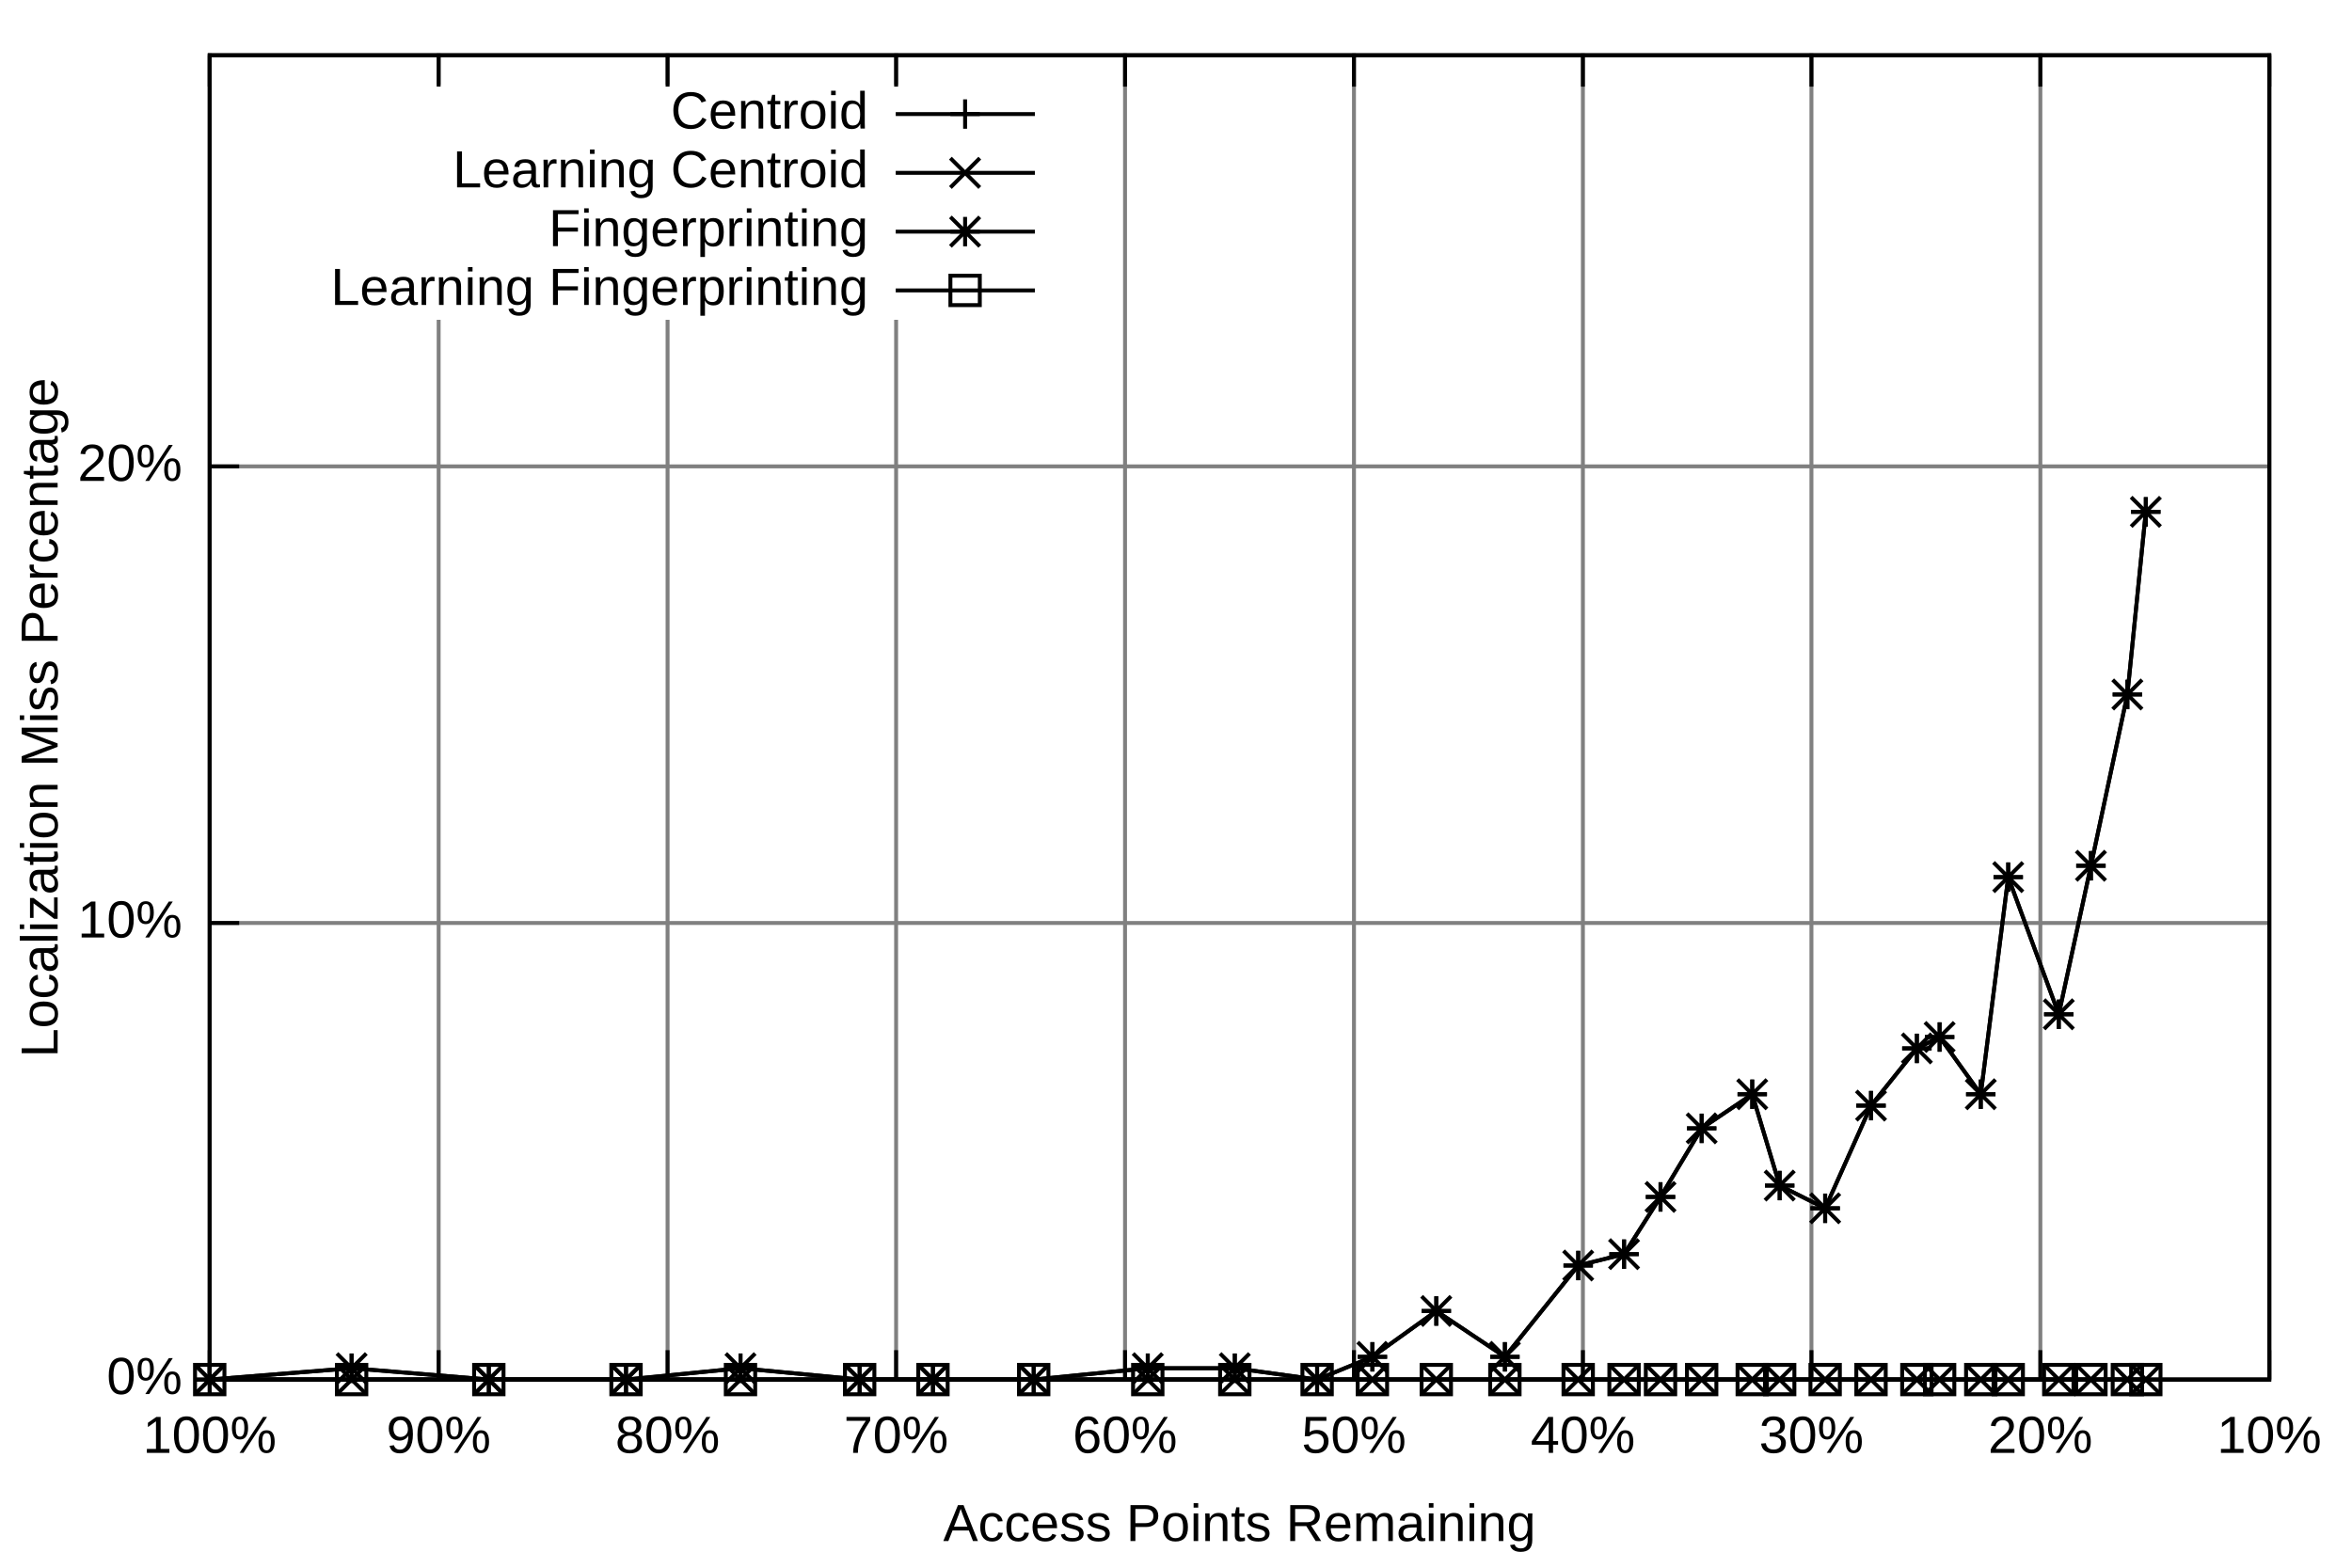
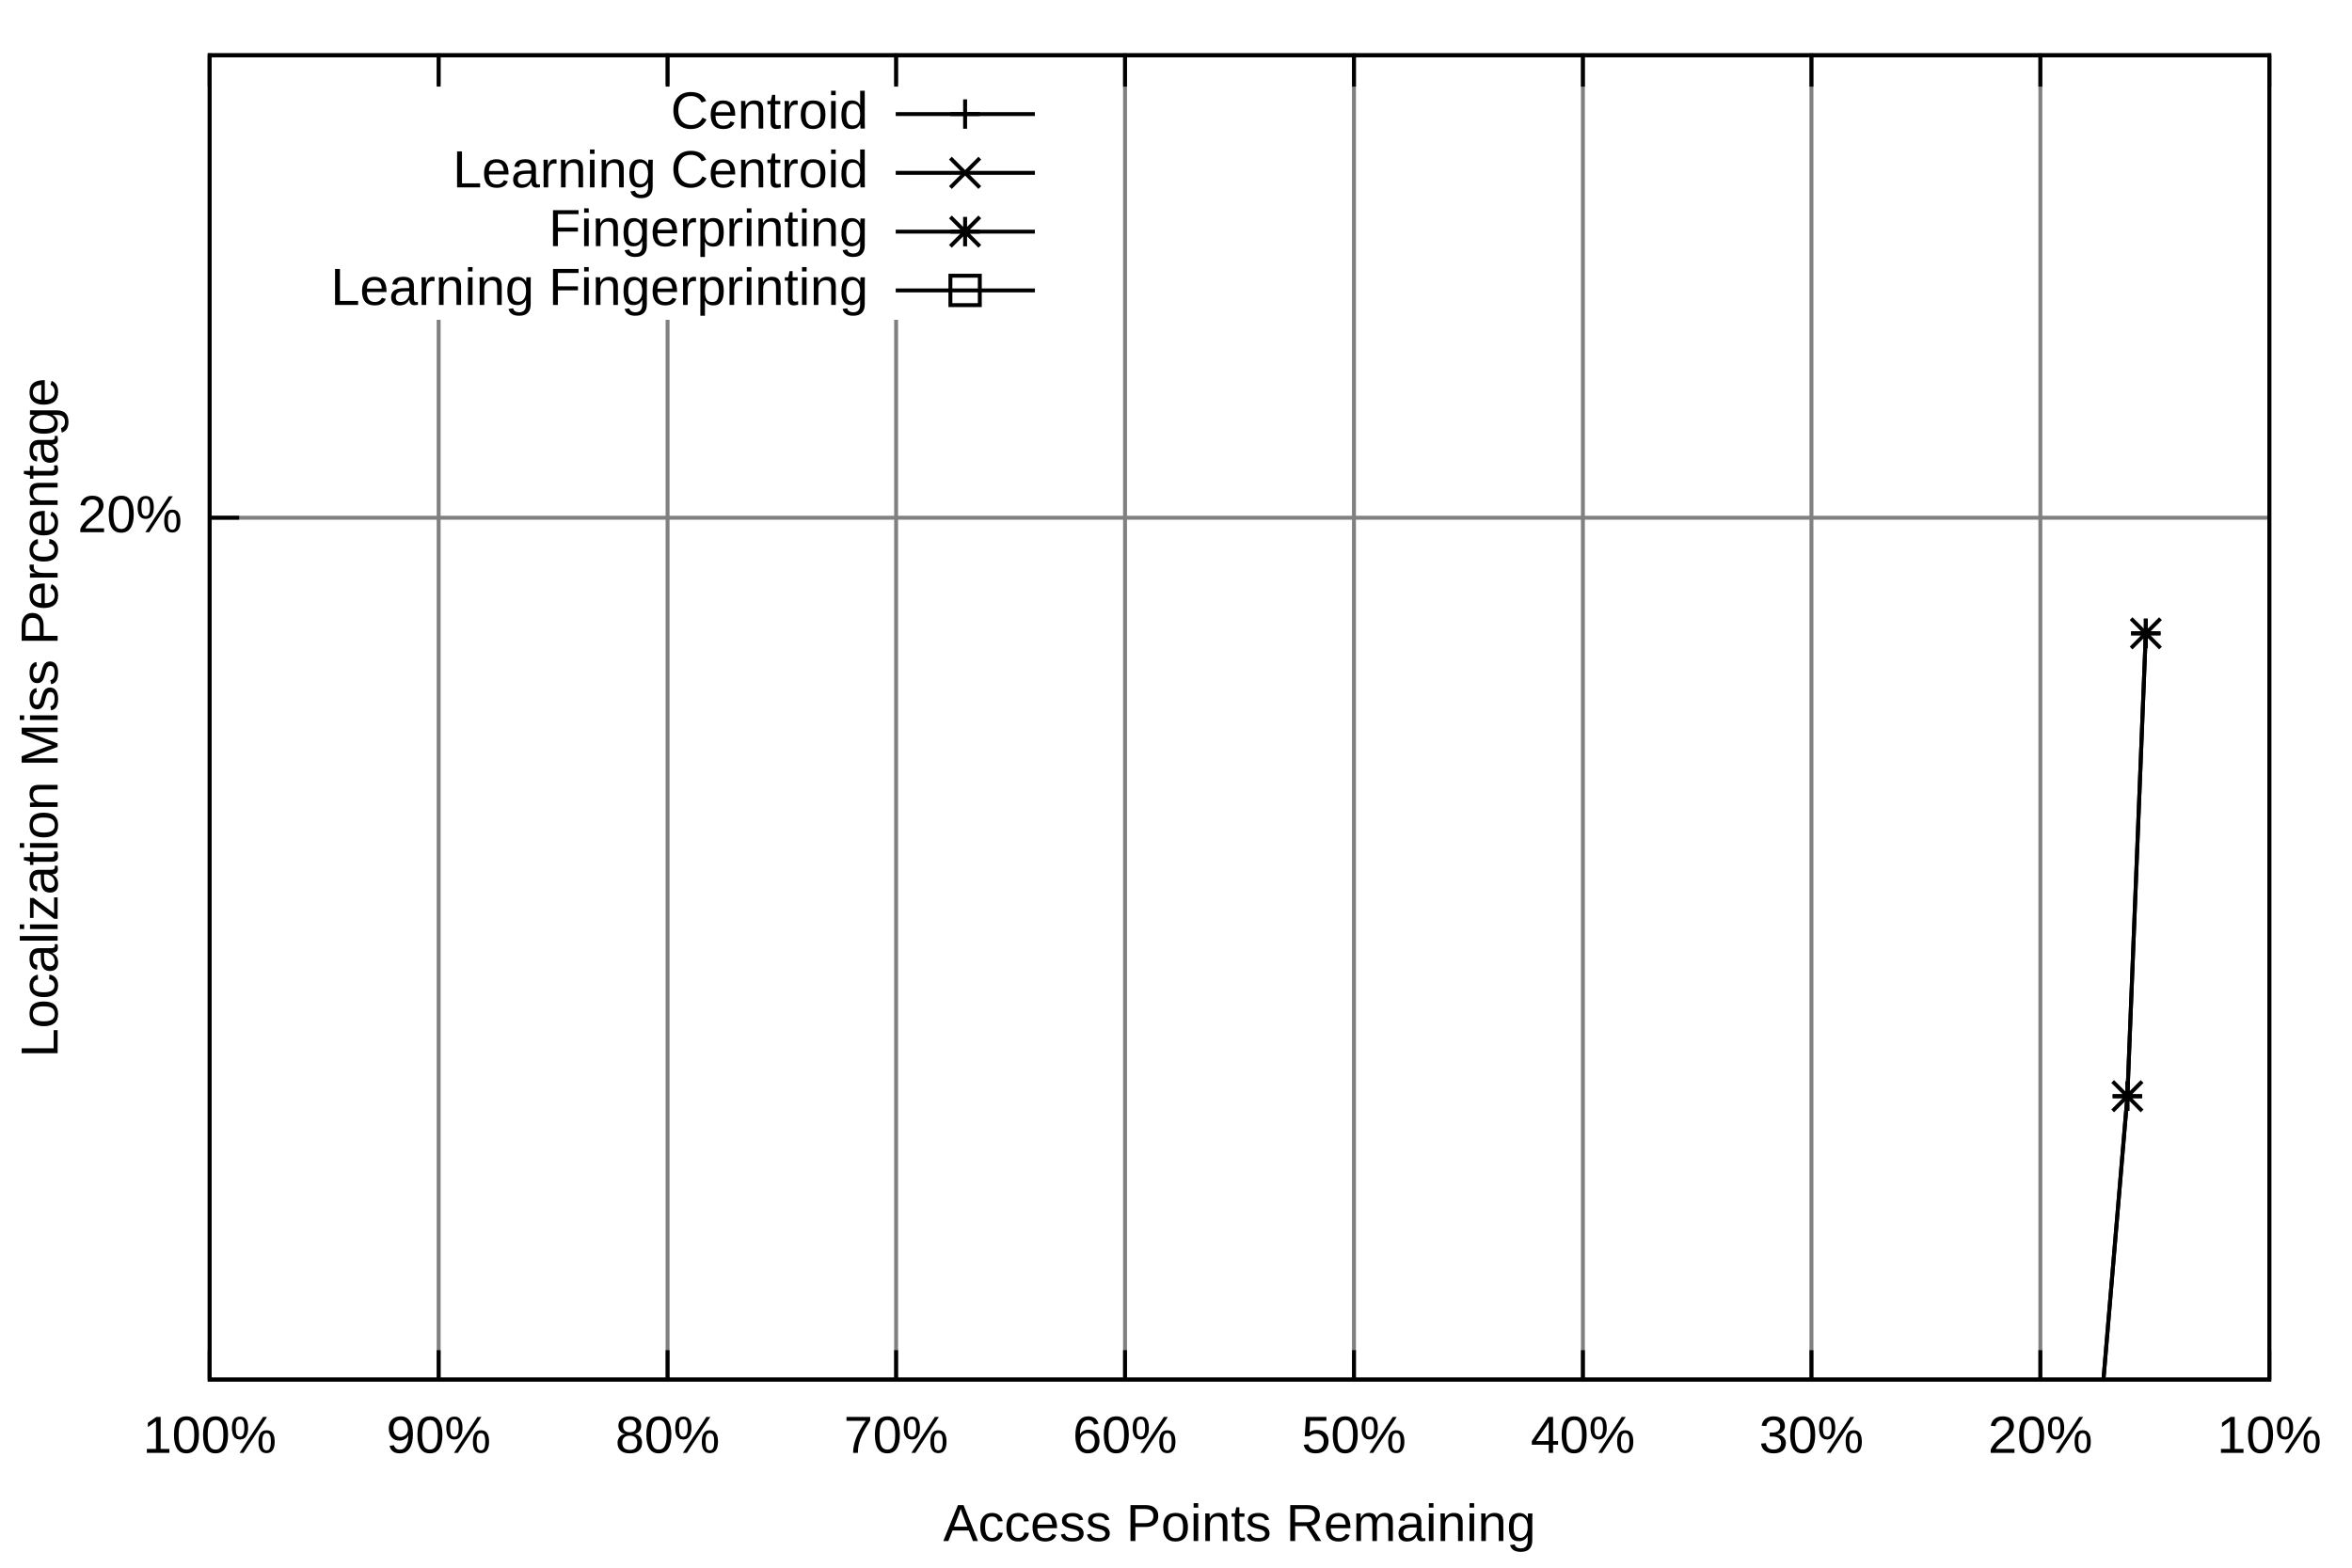
<svg xmlns="http://www.w3.org/2000/svg" xmlns:xlink="http://www.w3.org/1999/xlink" width="600" height="400" viewBox="0 0 600 400">
  <g id="gnuplot_canvas">
    <rect x="0" y="0" width="600" height="400" fill="none" />
    <defs>
      <circle id="gpDot" r="0.5" stroke-width="0.5" />
      <path id="gpPt0" stroke-width="0.267" stroke="currentColor" d="M-1,0 h2 M0,-1 v2" />
      <path id="gpPt1" stroke-width="0.267" stroke="currentColor" d="M-1,-1 L1,1 M1,-1 L-1,1" />
      <path id="gpPt2" stroke-width="0.267" stroke="currentColor" d="M-1,0 L1,0 M0,-1 L0,1 M-1,-1 L1,1 M-1,1 L1,-1" />
      <rect id="gpPt3" stroke-width="0.267" stroke="currentColor" x="-1" y="-1" width="2" height="2" />
      <rect id="gpPt4" stroke-width="0.267" stroke="currentColor" fill="currentColor" x="-1" y="-1" width="2" height="2" />
      <circle id="gpPt5" stroke-width="0.267" stroke="currentColor" cx="0" cy="0" r="1" />
      <use xlink:href="#gpPt5" id="gpPt6" fill="currentColor" stroke="none" />
      <path id="gpPt7" stroke-width="0.267" stroke="currentColor" d="M0,-1.33 L-1.33,0.67 L1.33,0.67 z" />
      <use xlink:href="#gpPt7" id="gpPt8" fill="currentColor" stroke="none" />
      <use xlink:href="#gpPt7" id="gpPt9" stroke="currentColor" transform="rotate(180)" />
      <use xlink:href="#gpPt9" id="gpPt10" fill="currentColor" stroke="none" />
      <use xlink:href="#gpPt3" id="gpPt11" stroke="currentColor" transform="rotate(45)" />
      <use xlink:href="#gpPt11" id="gpPt12" fill="currentColor" stroke="none" />
    </defs>
    <g style="fill:none; color:white; stroke:currentColor; stroke-width:1.00; stroke-linecap:butt; stroke-linejoin:miter">
</g>
    <g style="fill:none; color:black; stroke:currentColor; stroke-width:1.00; stroke-linecap:butt; stroke-linejoin:miter">
</g>
    <g style="fill:none; color:gray; stroke:currentColor; stroke-width:1.00; stroke-linecap:butt; stroke-linejoin:miter">
-       <path class="gridline" d="M53.5,352.0 L578.9,352.0  h0.01" />
+       <path class="gridline" d="M53.5,132.1 L578.9,132.1  h0.01" />
    </g>
    <g style="fill:none; color:black; stroke:currentColor; stroke-width:1.00; stroke-linecap:butt; stroke-linejoin:miter">
-       <path d="M53.5,352.0 L61.0,352.0  h0.01" />
-       <g transform="translate(46.5,355.7)" style="stroke:none; fill:black; font-family:Arial; font-size:10.00pt; text-anchor:end">
-         <text>0%</text>
-       </g>
-     </g>
-     <g style="fill:none; color:gray; stroke:currentColor; stroke-width:1.00; stroke-linecap:butt; stroke-linejoin:miter">
-       <path class="gridline" d="M53.5,235.5 L578.9,235.5  h0.01" />
-     </g>
-     <g style="fill:none; color:black; stroke:currentColor; stroke-width:1.00; stroke-linecap:butt; stroke-linejoin:miter">
-       <path d="M53.5,235.5 L61.0,235.5  h0.01" />
-       <g transform="translate(46.5,239.2)" style="stroke:none; fill:black; font-family:Arial; font-size:10.00pt; text-anchor:end">
-         <text>10%</text>
-       </g>
-     </g>
-     <g style="fill:none; color:gray; stroke:currentColor; stroke-width:1.00; stroke-linecap:butt; stroke-linejoin:miter">
-       <path class="gridline" d="M53.5,119.0 L578.9,119.0  h0.01" />
-     </g>
-     <g style="fill:none; color:black; stroke:currentColor; stroke-width:1.00; stroke-linecap:butt; stroke-linejoin:miter">
-       <path d="M53.5,119.0 L61.0,119.0  h0.01" />
-       <g transform="translate(46.5,122.7)" style="stroke:none; fill:black; font-family:Arial; font-size:10.00pt; text-anchor:end">
+       <path d="M53.5,132.1 L61.0,132.1  h0.01" />
+       <g transform="translate(46.5,135.8)" style="stroke:none; fill:black; font-family:Arial; font-size:10.00pt; text-anchor:end">
        <text>20%</text>
      </g>
    </g>
    <g style="fill:none; color:gray; stroke:currentColor; stroke-width:1.00; stroke-linecap:butt; stroke-linejoin:miter">
      <path class="gridline" d="M578.9,352.0 L578.9,14.1  h0.01" />
    </g>
    <g style="fill:none; color:black; stroke:currentColor; stroke-width:1.00; stroke-linecap:butt; stroke-linejoin:miter">
      <path d="M578.9,352.0 L578.9,344.5 M578.9,14.1 L578.9,21.6  h0.01" />
      <g transform="translate(578.9,370.7)" style="stroke:none; fill:black; font-family:Arial; font-size:10.00pt; text-anchor:middle">
        <text>10%</text>
      </g>
    </g>
    <g style="fill:none; color:gray; stroke:currentColor; stroke-width:1.00; stroke-linecap:butt; stroke-linejoin:miter">
      <path class="gridline" d="M520.5,352.0 L520.5,14.1  h0.01" />
    </g>
    <g style="fill:none; color:black; stroke:currentColor; stroke-width:1.00; stroke-linecap:butt; stroke-linejoin:miter">
      <path d="M520.5,352.0 L520.5,344.5 M520.5,14.1 L520.5,21.6  h0.01" />
      <g transform="translate(520.5,370.7)" style="stroke:none; fill:black; font-family:Arial; font-size:10.00pt; text-anchor:middle">
        <text>20%</text>
      </g>
    </g>
    <g style="fill:none; color:gray; stroke:currentColor; stroke-width:1.00; stroke-linecap:butt; stroke-linejoin:miter">
      <path class="gridline" d="M462.1,352.0 L462.1,14.1  h0.01" />
    </g>
    <g style="fill:none; color:black; stroke:currentColor; stroke-width:1.00; stroke-linecap:butt; stroke-linejoin:miter">
      <path d="M462.1,352.0 L462.1,344.5 M462.1,14.1 L462.1,21.6  h0.01" />
      <g transform="translate(462.1,370.7)" style="stroke:none; fill:black; font-family:Arial; font-size:10.00pt; text-anchor:middle">
        <text>30%</text>
      </g>
    </g>
    <g style="fill:none; color:gray; stroke:currentColor; stroke-width:1.00; stroke-linecap:butt; stroke-linejoin:miter">
      <path class="gridline" d="M403.8,352.0 L403.8,14.1  h0.01" />
    </g>
    <g style="fill:none; color:black; stroke:currentColor; stroke-width:1.00; stroke-linecap:butt; stroke-linejoin:miter">
      <path d="M403.8,352.0 L403.8,344.5 M403.8,14.1 L403.8,21.6  h0.01" />
      <g transform="translate(403.8,370.7)" style="stroke:none; fill:black; font-family:Arial; font-size:10.00pt; text-anchor:middle">
        <text>40%</text>
      </g>
    </g>
    <g style="fill:none; color:gray; stroke:currentColor; stroke-width:1.00; stroke-linecap:butt; stroke-linejoin:miter">
      <path class="gridline" d="M345.4,352.0 L345.4,14.1  h0.01" />
    </g>
    <g style="fill:none; color:black; stroke:currentColor; stroke-width:1.00; stroke-linecap:butt; stroke-linejoin:miter">
      <path d="M345.4,352.0 L345.4,344.5 M345.4,14.1 L345.4,21.6  h0.01" />
      <g transform="translate(345.4,370.7)" style="stroke:none; fill:black; font-family:Arial; font-size:10.00pt; text-anchor:middle">
        <text>50%</text>
      </g>
    </g>
    <g style="fill:none; color:gray; stroke:currentColor; stroke-width:1.00; stroke-linecap:butt; stroke-linejoin:miter">
      <path class="gridline" d="M287.0,352.0 L287.0,14.1  h0.01" />
    </g>
    <g style="fill:none; color:black; stroke:currentColor; stroke-width:1.00; stroke-linecap:butt; stroke-linejoin:miter">
      <path d="M287.0,352.0 L287.0,344.5 M287.0,14.1 L287.0,21.6  h0.01" />
      <g transform="translate(287.0,370.7)" style="stroke:none; fill:black; font-family:Arial; font-size:10.00pt; text-anchor:middle">
        <text>60%</text>
      </g>
    </g>
    <g style="fill:none; color:gray; stroke:currentColor; stroke-width:1.00; stroke-linecap:butt; stroke-linejoin:miter">
      <path class="gridline" d="M228.6,352.0 L228.6,81.6 M228.6,21.6 L228.6,14.1  h0.01" />
    </g>
    <g style="fill:none; color:black; stroke:currentColor; stroke-width:1.00; stroke-linecap:butt; stroke-linejoin:miter">
      <path d="M228.6,352.0 L228.6,344.5 M228.6,14.1 L228.6,21.6  h0.01" />
      <g transform="translate(228.6,370.7)" style="stroke:none; fill:black; font-family:Arial; font-size:10.00pt; text-anchor:middle">
        <text>70%</text>
      </g>
    </g>
    <g style="fill:none; color:gray; stroke:currentColor; stroke-width:1.00; stroke-linecap:butt; stroke-linejoin:miter">
      <path class="gridline" d="M170.3,352.0 L170.3,81.6 M170.3,21.6 L170.3,14.1  h0.01" />
    </g>
    <g style="fill:none; color:black; stroke:currentColor; stroke-width:1.00; stroke-linecap:butt; stroke-linejoin:miter">
      <path d="M170.3,352.0 L170.3,344.5 M170.3,14.1 L170.3,21.6  h0.01" />
      <g transform="translate(170.3,370.7)" style="stroke:none; fill:black; font-family:Arial; font-size:10.00pt; text-anchor:middle">
        <text>80%</text>
      </g>
    </g>
    <g style="fill:none; color:gray; stroke:currentColor; stroke-width:1.00; stroke-linecap:butt; stroke-linejoin:miter">
      <path class="gridline" d="M111.9,352.0 L111.9,81.6 M111.9,21.6 L111.9,14.1  h0.01" />
    </g>
    <g style="fill:none; color:black; stroke:currentColor; stroke-width:1.00; stroke-linecap:butt; stroke-linejoin:miter">
      <path d="M111.9,352.0 L111.9,344.5 M111.9,14.1 L111.9,21.6  h0.01" />
      <g transform="translate(111.9,370.7)" style="stroke:none; fill:black; font-family:Arial; font-size:10.00pt; text-anchor:middle">
        <text>90%</text>
      </g>
    </g>
    <g style="fill:none; color:gray; stroke:currentColor; stroke-width:1.00; stroke-linecap:butt; stroke-linejoin:miter">
      <path class="gridline" d="M53.5,352.0 L53.5,14.1  h0.01" />
    </g>
    <g style="fill:none; color:black; stroke:currentColor; stroke-width:1.00; stroke-linecap:butt; stroke-linejoin:miter">
      <path d="M53.5,352.0 L53.5,344.5 M53.5,14.1 L53.5,21.6  h0.01" />
      <g transform="translate(53.5,370.7)" style="stroke:none; fill:black; font-family:Arial; font-size:10.00pt; text-anchor:middle">
        <text>100%</text>
      </g>
      <path d="M53.5,14.1 L53.5,352.0 L578.9,352.0 L578.9,14.1 L53.5,14.1 Z  h0.01" />
      <g transform="translate(14.7,183.1) rotate(270)" style="stroke:none; fill:black; font-family:Arial; font-size:10.00pt; text-anchor:middle">
        <text>Localization Miss Percentage</text>
      </g>
      <g transform="translate(316.2,393.2)" style="stroke:none; fill:black; font-family:Arial; font-size:10.00pt; text-anchor:middle">
        <text>Access Points Remaining</text>
      </g>
    </g>
    <g id="gnuplot_plot_1">
      <g style="fill:none; color:red; stroke:currentColor; stroke-width:1.00; stroke-linecap:butt; stroke-linejoin:miter">
        <g transform="translate(221.5,32.8)" style="stroke:none; fill:black; font-family:Arial; font-size:10.00pt; text-anchor:end">
          <text>Centroid</text>
        </g>
-         <path stroke="rgb(  0,   0,   0)" d="M228.5,29.1 L264.0,29.1 M53.5,352.0 L89.7,349.1 L124.7,352.0 L159.7,352.0 L188.9,349.1 L219.3,352.0    L238.0,352.0 L263.7,352.0 L292.8,349.1 L315.0,349.1 L336.0,352.0 L350.1,346.2 L366.4,334.5 L383.9,346.2    L402.6,322.9 L414.3,320.0 L423.6,305.4 L434.1,287.9 L447.0,279.2 L454.0,302.5 L465.6,308.3 L477.3,282.1    L489.0,267.5 L494.8,264.6 L505.3,279.2 L512.3,223.8 L525.2,258.8 L533.4,220.9 L542.7,177.2 L547.4,130.6     h0.01" />
-         <use xlink:href="#gpPt0" transform="translate(53.5,352.0) scale(3.75)" color="rgb(  0,   0,   0)" />
-         <use xlink:href="#gpPt0" transform="translate(89.7,349.1) scale(3.75)" color="rgb(  0,   0,   0)" />
-         <use xlink:href="#gpPt0" transform="translate(124.7,352.0) scale(3.75)" color="rgb(  0,   0,   0)" />
-         <use xlink:href="#gpPt0" transform="translate(159.7,352.0) scale(3.75)" color="rgb(  0,   0,   0)" />
-         <use xlink:href="#gpPt0" transform="translate(188.9,349.1) scale(3.75)" color="rgb(  0,   0,   0)" />
-         <use xlink:href="#gpPt0" transform="translate(219.3,352.0) scale(3.75)" color="rgb(  0,   0,   0)" />
-         <use xlink:href="#gpPt0" transform="translate(238.0,352.0) scale(3.75)" color="rgb(  0,   0,   0)" />
-         <use xlink:href="#gpPt0" transform="translate(263.7,352.0) scale(3.75)" color="rgb(  0,   0,   0)" />
-         <use xlink:href="#gpPt0" transform="translate(292.8,349.1) scale(3.75)" color="rgb(  0,   0,   0)" />
-         <use xlink:href="#gpPt0" transform="translate(315.0,349.1) scale(3.75)" color="rgb(  0,   0,   0)" />
-         <use xlink:href="#gpPt0" transform="translate(336.0,352.0) scale(3.75)" color="rgb(  0,   0,   0)" />
-         <use xlink:href="#gpPt0" transform="translate(350.1,346.2) scale(3.75)" color="rgb(  0,   0,   0)" />
-         <use xlink:href="#gpPt0" transform="translate(366.4,334.5) scale(3.75)" color="rgb(  0,   0,   0)" />
-         <use xlink:href="#gpPt0" transform="translate(383.9,346.2) scale(3.75)" color="rgb(  0,   0,   0)" />
-         <use xlink:href="#gpPt0" transform="translate(402.6,322.9) scale(3.75)" color="rgb(  0,   0,   0)" />
-         <use xlink:href="#gpPt0" transform="translate(414.3,320.0) scale(3.75)" color="rgb(  0,   0,   0)" />
-         <use xlink:href="#gpPt0" transform="translate(423.6,305.4) scale(3.75)" color="rgb(  0,   0,   0)" />
-         <use xlink:href="#gpPt0" transform="translate(434.1,287.9) scale(3.75)" color="rgb(  0,   0,   0)" />
-         <use xlink:href="#gpPt0" transform="translate(447.0,279.2) scale(3.75)" color="rgb(  0,   0,   0)" />
-         <use xlink:href="#gpPt0" transform="translate(454.0,302.5) scale(3.75)" color="rgb(  0,   0,   0)" />
-         <use xlink:href="#gpPt0" transform="translate(465.6,308.3) scale(3.75)" color="rgb(  0,   0,   0)" />
-         <use xlink:href="#gpPt0" transform="translate(477.3,282.1) scale(3.75)" color="rgb(  0,   0,   0)" />
-         <use xlink:href="#gpPt0" transform="translate(489.0,267.5) scale(3.75)" color="rgb(  0,   0,   0)" />
-         <use xlink:href="#gpPt0" transform="translate(494.8,264.6) scale(3.75)" color="rgb(  0,   0,   0)" />
-         <use xlink:href="#gpPt0" transform="translate(505.3,279.2) scale(3.75)" color="rgb(  0,   0,   0)" />
-         <use xlink:href="#gpPt0" transform="translate(512.3,223.8) scale(3.75)" color="rgb(  0,   0,   0)" />
-         <use xlink:href="#gpPt0" transform="translate(525.2,258.8) scale(3.75)" color="rgb(  0,   0,   0)" />
-         <use xlink:href="#gpPt0" transform="translate(533.4,220.9) scale(3.75)" color="rgb(  0,   0,   0)" />
-         <use xlink:href="#gpPt0" transform="translate(542.7,177.2) scale(3.75)" color="rgb(  0,   0,   0)" />
-         <use xlink:href="#gpPt0" transform="translate(547.4,130.6) scale(3.75)" color="rgb(  0,   0,   0)" />
+         <path stroke="rgb(  0,   0,   0)" d="M228.5,29.1 L264.0,29.1 M536.6,352.0 L542.7,279.7 L547.4,161.6  h0.01" />
+         <use xlink:href="#gpPt0" transform="translate(542.7,279.7) scale(3.75)" color="rgb(  0,   0,   0)" />
+         <use xlink:href="#gpPt0" transform="translate(547.4,161.6) scale(3.75)" color="rgb(  0,   0,   0)" />
        <use xlink:href="#gpPt0" transform="translate(246.2,29.1) scale(3.75)" color="rgb(  0,   0,   0)" />
      </g>
    </g>
    <g id="gnuplot_plot_2">
      <g style="fill:none; color:green; stroke:currentColor; stroke-width:1.00; stroke-linecap:butt; stroke-linejoin:miter">
        <g transform="translate(221.5,47.8)" style="stroke:none; fill:black; font-family:Arial; font-size:10.00pt; text-anchor:end">
          <text>Learning Centroid</text>
        </g>
-         <path stroke="rgb(  0,   0,   0)" d="M228.5,44.1 L264.0,44.1 M53.5,352.0 L89.7,352.0 L124.7,352.0 L159.7,352.0 L188.9,352.0 L219.3,352.0    L238.0,352.0 L263.7,352.0 L292.8,352.0 L315.0,352.0 L336.0,352.0 L350.1,352.0 L366.4,352.0 L383.9,352.0    L402.6,352.0 L414.3,352.0 L423.6,352.0 L434.1,352.0 L447.0,352.0 L454.0,352.0 L465.6,352.0 L477.3,352.0    L489.0,352.0 L494.8,352.0 L505.3,352.0 L512.3,352.0 L525.2,352.0 L533.4,352.0 L542.7,352.0 L547.4,352.0     h0.01" />
-         <use xlink:href="#gpPt1" transform="translate(53.5,352.0) scale(3.75)" color="rgb(  0,   0,   0)" />
-         <use xlink:href="#gpPt1" transform="translate(89.7,352.0) scale(3.75)" color="rgb(  0,   0,   0)" />
-         <use xlink:href="#gpPt1" transform="translate(124.7,352.0) scale(3.75)" color="rgb(  0,   0,   0)" />
-         <use xlink:href="#gpPt1" transform="translate(159.7,352.0) scale(3.75)" color="rgb(  0,   0,   0)" />
-         <use xlink:href="#gpPt1" transform="translate(188.9,352.0) scale(3.75)" color="rgb(  0,   0,   0)" />
-         <use xlink:href="#gpPt1" transform="translate(219.3,352.0) scale(3.75)" color="rgb(  0,   0,   0)" />
-         <use xlink:href="#gpPt1" transform="translate(238.0,352.0) scale(3.75)" color="rgb(  0,   0,   0)" />
-         <use xlink:href="#gpPt1" transform="translate(263.7,352.0) scale(3.75)" color="rgb(  0,   0,   0)" />
-         <use xlink:href="#gpPt1" transform="translate(292.8,352.0) scale(3.75)" color="rgb(  0,   0,   0)" />
-         <use xlink:href="#gpPt1" transform="translate(315.0,352.0) scale(3.75)" color="rgb(  0,   0,   0)" />
-         <use xlink:href="#gpPt1" transform="translate(336.0,352.0) scale(3.75)" color="rgb(  0,   0,   0)" />
-         <use xlink:href="#gpPt1" transform="translate(350.1,352.0) scale(3.75)" color="rgb(  0,   0,   0)" />
-         <use xlink:href="#gpPt1" transform="translate(366.4,352.0) scale(3.75)" color="rgb(  0,   0,   0)" />
-         <use xlink:href="#gpPt1" transform="translate(383.9,352.0) scale(3.75)" color="rgb(  0,   0,   0)" />
-         <use xlink:href="#gpPt1" transform="translate(402.6,352.0) scale(3.75)" color="rgb(  0,   0,   0)" />
-         <use xlink:href="#gpPt1" transform="translate(414.3,352.0) scale(3.75)" color="rgb(  0,   0,   0)" />
-         <use xlink:href="#gpPt1" transform="translate(423.6,352.0) scale(3.75)" color="rgb(  0,   0,   0)" />
-         <use xlink:href="#gpPt1" transform="translate(434.1,352.0) scale(3.75)" color="rgb(  0,   0,   0)" />
-         <use xlink:href="#gpPt1" transform="translate(447.0,352.0) scale(3.75)" color="rgb(  0,   0,   0)" />
-         <use xlink:href="#gpPt1" transform="translate(454.0,352.0) scale(3.75)" color="rgb(  0,   0,   0)" />
-         <use xlink:href="#gpPt1" transform="translate(465.6,352.0) scale(3.75)" color="rgb(  0,   0,   0)" />
-         <use xlink:href="#gpPt1" transform="translate(477.3,352.0) scale(3.75)" color="rgb(  0,   0,   0)" />
-         <use xlink:href="#gpPt1" transform="translate(489.0,352.0) scale(3.75)" color="rgb(  0,   0,   0)" />
-         <use xlink:href="#gpPt1" transform="translate(494.8,352.0) scale(3.75)" color="rgb(  0,   0,   0)" />
-         <use xlink:href="#gpPt1" transform="translate(505.3,352.0) scale(3.75)" color="rgb(  0,   0,   0)" />
-         <use xlink:href="#gpPt1" transform="translate(512.3,352.0) scale(3.75)" color="rgb(  0,   0,   0)" />
-         <use xlink:href="#gpPt1" transform="translate(525.2,352.0) scale(3.75)" color="rgb(  0,   0,   0)" />
-         <use xlink:href="#gpPt1" transform="translate(533.4,352.0) scale(3.75)" color="rgb(  0,   0,   0)" />
-         <use xlink:href="#gpPt1" transform="translate(542.7,352.0) scale(3.75)" color="rgb(  0,   0,   0)" />
-         <use xlink:href="#gpPt1" transform="translate(547.4,352.0) scale(3.75)" color="rgb(  0,   0,   0)" />
+         <path stroke="rgb(  0,   0,   0)" d="M228.5,44.1 L264.0,44.1  h0.01" />
        <use xlink:href="#gpPt1" transform="translate(246.2,44.1) scale(3.75)" color="rgb(  0,   0,   0)" />
      </g>
    </g>
    <g id="gnuplot_plot_3">
      <g style="fill:none; color:blue; stroke:currentColor; stroke-width:1.00; stroke-linecap:butt; stroke-linejoin:miter">
        <g transform="translate(221.5,62.8)" style="stroke:none; fill:black; font-family:Arial; font-size:10.00pt; text-anchor:end">
          <text>Fingerprinting</text>
        </g>
-         <path stroke="rgb(  0,   0,   0)" d="M228.5,59.1 L264.0,59.1 M53.5,352.0 L89.7,349.1 L124.7,352.0 L159.7,352.0 L188.9,349.1 L219.3,352.0    L238.0,352.0 L263.7,352.0 L292.8,349.1 L315.0,349.1 L336.0,352.0 L350.1,346.2 L366.4,334.5 L383.9,346.2    L402.6,322.9 L414.3,320.0 L423.6,305.4 L434.1,287.9 L447.0,279.2 L454.0,302.5 L465.6,308.3 L477.3,282.1    L489.0,267.5 L494.8,264.6 L505.3,279.2 L512.3,223.8 L525.2,258.8 L533.4,220.9 L542.7,177.2 L547.4,130.6     h0.01" />
-         <use xlink:href="#gpPt2" transform="translate(53.5,352.0) scale(3.75)" color="rgb(  0,   0,   0)" />
-         <use xlink:href="#gpPt2" transform="translate(89.7,349.1) scale(3.75)" color="rgb(  0,   0,   0)" />
-         <use xlink:href="#gpPt2" transform="translate(124.7,352.0) scale(3.75)" color="rgb(  0,   0,   0)" />
-         <use xlink:href="#gpPt2" transform="translate(159.7,352.0) scale(3.75)" color="rgb(  0,   0,   0)" />
-         <use xlink:href="#gpPt2" transform="translate(188.9,349.1) scale(3.75)" color="rgb(  0,   0,   0)" />
-         <use xlink:href="#gpPt2" transform="translate(219.3,352.0) scale(3.75)" color="rgb(  0,   0,   0)" />
-         <use xlink:href="#gpPt2" transform="translate(238.0,352.0) scale(3.75)" color="rgb(  0,   0,   0)" />
-         <use xlink:href="#gpPt2" transform="translate(263.7,352.0) scale(3.75)" color="rgb(  0,   0,   0)" />
-         <use xlink:href="#gpPt2" transform="translate(292.8,349.1) scale(3.75)" color="rgb(  0,   0,   0)" />
-         <use xlink:href="#gpPt2" transform="translate(315.0,349.1) scale(3.75)" color="rgb(  0,   0,   0)" />
-         <use xlink:href="#gpPt2" transform="translate(336.0,352.0) scale(3.75)" color="rgb(  0,   0,   0)" />
-         <use xlink:href="#gpPt2" transform="translate(350.1,346.2) scale(3.75)" color="rgb(  0,   0,   0)" />
-         <use xlink:href="#gpPt2" transform="translate(366.4,334.5) scale(3.75)" color="rgb(  0,   0,   0)" />
-         <use xlink:href="#gpPt2" transform="translate(383.9,346.2) scale(3.75)" color="rgb(  0,   0,   0)" />
-         <use xlink:href="#gpPt2" transform="translate(402.6,322.9) scale(3.75)" color="rgb(  0,   0,   0)" />
-         <use xlink:href="#gpPt2" transform="translate(414.3,320.0) scale(3.75)" color="rgb(  0,   0,   0)" />
-         <use xlink:href="#gpPt2" transform="translate(423.6,305.4) scale(3.75)" color="rgb(  0,   0,   0)" />
-         <use xlink:href="#gpPt2" transform="translate(434.1,287.9) scale(3.75)" color="rgb(  0,   0,   0)" />
-         <use xlink:href="#gpPt2" transform="translate(447.0,279.2) scale(3.75)" color="rgb(  0,   0,   0)" />
-         <use xlink:href="#gpPt2" transform="translate(454.0,302.5) scale(3.75)" color="rgb(  0,   0,   0)" />
-         <use xlink:href="#gpPt2" transform="translate(465.6,308.3) scale(3.75)" color="rgb(  0,   0,   0)" />
-         <use xlink:href="#gpPt2" transform="translate(477.3,282.1) scale(3.75)" color="rgb(  0,   0,   0)" />
-         <use xlink:href="#gpPt2" transform="translate(489.0,267.5) scale(3.75)" color="rgb(  0,   0,   0)" />
-         <use xlink:href="#gpPt2" transform="translate(494.8,264.6) scale(3.75)" color="rgb(  0,   0,   0)" />
-         <use xlink:href="#gpPt2" transform="translate(505.3,279.2) scale(3.75)" color="rgb(  0,   0,   0)" />
-         <use xlink:href="#gpPt2" transform="translate(512.3,223.8) scale(3.75)" color="rgb(  0,   0,   0)" />
-         <use xlink:href="#gpPt2" transform="translate(525.2,258.8) scale(3.75)" color="rgb(  0,   0,   0)" />
-         <use xlink:href="#gpPt2" transform="translate(533.4,220.9) scale(3.75)" color="rgb(  0,   0,   0)" />
-         <use xlink:href="#gpPt2" transform="translate(542.7,177.2) scale(3.75)" color="rgb(  0,   0,   0)" />
-         <use xlink:href="#gpPt2" transform="translate(547.4,130.6) scale(3.75)" color="rgb(  0,   0,   0)" />
+         <path stroke="rgb(  0,   0,   0)" d="M228.5,59.1 L264.0,59.1 M536.6,352.0 L542.7,279.7 L547.4,161.6  h0.01" />
+         <use xlink:href="#gpPt2" transform="translate(542.7,279.7) scale(3.75)" color="rgb(  0,   0,   0)" />
+         <use xlink:href="#gpPt2" transform="translate(547.4,161.6) scale(3.75)" color="rgb(  0,   0,   0)" />
        <use xlink:href="#gpPt2" transform="translate(246.2,59.1) scale(3.75)" color="rgb(  0,   0,   0)" />
      </g>
    </g>
    <g id="gnuplot_plot_4">
      <g style="fill:none; color:cyan; stroke:currentColor; stroke-width:1.00; stroke-linecap:butt; stroke-linejoin:miter">
        <g transform="translate(221.5,77.8)" style="stroke:none; fill:black; font-family:Arial; font-size:10.00pt; text-anchor:end">
          <text>Learning Fingerprinting</text>
        </g>
-         <path stroke="rgb(  0,   0,   0)" d="M228.5,74.1 L264.0,74.1 M53.5,352.0 L89.7,352.0 L124.7,352.0 L159.7,352.0 L188.9,352.0 L219.3,352.0    L238.0,352.0 L263.7,352.0 L292.8,352.0 L315.0,352.0 L336.0,352.0 L350.1,352.0 L366.4,352.0 L383.9,352.0    L402.6,352.0 L414.3,352.0 L423.6,352.0 L434.1,352.0 L447.0,352.0 L454.0,352.0 L465.6,352.0 L477.3,352.0    L489.0,352.0 L494.8,352.0 L505.3,352.0 L512.3,352.0 L525.2,352.0 L533.4,352.0 L542.7,352.0 L547.4,352.0     h0.01" />
-         <use xlink:href="#gpPt3" transform="translate(53.5,352.0) scale(3.75)" color="rgb(  0,   0,   0)" />
-         <use xlink:href="#gpPt3" transform="translate(89.7,352.0) scale(3.75)" color="rgb(  0,   0,   0)" />
-         <use xlink:href="#gpPt3" transform="translate(124.7,352.0) scale(3.75)" color="rgb(  0,   0,   0)" />
-         <use xlink:href="#gpPt3" transform="translate(159.7,352.0) scale(3.75)" color="rgb(  0,   0,   0)" />
-         <use xlink:href="#gpPt3" transform="translate(188.9,352.0) scale(3.75)" color="rgb(  0,   0,   0)" />
-         <use xlink:href="#gpPt3" transform="translate(219.3,352.0) scale(3.75)" color="rgb(  0,   0,   0)" />
-         <use xlink:href="#gpPt3" transform="translate(238.0,352.0) scale(3.75)" color="rgb(  0,   0,   0)" />
-         <use xlink:href="#gpPt3" transform="translate(263.7,352.0) scale(3.75)" color="rgb(  0,   0,   0)" />
-         <use xlink:href="#gpPt3" transform="translate(292.8,352.0) scale(3.75)" color="rgb(  0,   0,   0)" />
-         <use xlink:href="#gpPt3" transform="translate(315.0,352.0) scale(3.75)" color="rgb(  0,   0,   0)" />
-         <use xlink:href="#gpPt3" transform="translate(336.0,352.0) scale(3.75)" color="rgb(  0,   0,   0)" />
-         <use xlink:href="#gpPt3" transform="translate(350.1,352.0) scale(3.75)" color="rgb(  0,   0,   0)" />
-         <use xlink:href="#gpPt3" transform="translate(366.4,352.0) scale(3.75)" color="rgb(  0,   0,   0)" />
-         <use xlink:href="#gpPt3" transform="translate(383.9,352.0) scale(3.75)" color="rgb(  0,   0,   0)" />
-         <use xlink:href="#gpPt3" transform="translate(402.6,352.0) scale(3.75)" color="rgb(  0,   0,   0)" />
-         <use xlink:href="#gpPt3" transform="translate(414.3,352.0) scale(3.75)" color="rgb(  0,   0,   0)" />
-         <use xlink:href="#gpPt3" transform="translate(423.6,352.0) scale(3.75)" color="rgb(  0,   0,   0)" />
-         <use xlink:href="#gpPt3" transform="translate(434.1,352.0) scale(3.75)" color="rgb(  0,   0,   0)" />
-         <use xlink:href="#gpPt3" transform="translate(447.0,352.0) scale(3.75)" color="rgb(  0,   0,   0)" />
-         <use xlink:href="#gpPt3" transform="translate(454.0,352.0) scale(3.75)" color="rgb(  0,   0,   0)" />
-         <use xlink:href="#gpPt3" transform="translate(465.6,352.0) scale(3.75)" color="rgb(  0,   0,   0)" />
-         <use xlink:href="#gpPt3" transform="translate(477.3,352.0) scale(3.75)" color="rgb(  0,   0,   0)" />
-         <use xlink:href="#gpPt3" transform="translate(489.0,352.0) scale(3.75)" color="rgb(  0,   0,   0)" />
-         <use xlink:href="#gpPt3" transform="translate(494.8,352.0) scale(3.75)" color="rgb(  0,   0,   0)" />
-         <use xlink:href="#gpPt3" transform="translate(505.3,352.0) scale(3.75)" color="rgb(  0,   0,   0)" />
-         <use xlink:href="#gpPt3" transform="translate(512.3,352.0) scale(3.75)" color="rgb(  0,   0,   0)" />
-         <use xlink:href="#gpPt3" transform="translate(525.2,352.0) scale(3.75)" color="rgb(  0,   0,   0)" />
-         <use xlink:href="#gpPt3" transform="translate(533.4,352.0) scale(3.75)" color="rgb(  0,   0,   0)" />
-         <use xlink:href="#gpPt3" transform="translate(542.7,352.0) scale(3.75)" color="rgb(  0,   0,   0)" />
-         <use xlink:href="#gpPt3" transform="translate(547.4,352.0) scale(3.75)" color="rgb(  0,   0,   0)" />
+         <path stroke="rgb(  0,   0,   0)" d="M228.5,74.1 L264.0,74.1  h0.01" />
        <use xlink:href="#gpPt3" transform="translate(246.2,74.1) scale(3.75)" color="rgb(  0,   0,   0)" />
      </g>
    </g>
    <g style="fill:none; color:black; stroke:currentColor; stroke-width:1.00; stroke-linecap:butt; stroke-linejoin:miter">
      <path d="M53.5,14.1 L53.5,352.0 L578.9,352.0 L578.9,14.1 L53.5,14.1 Z  h0.01" />
    </g>
  </g>
</svg>
